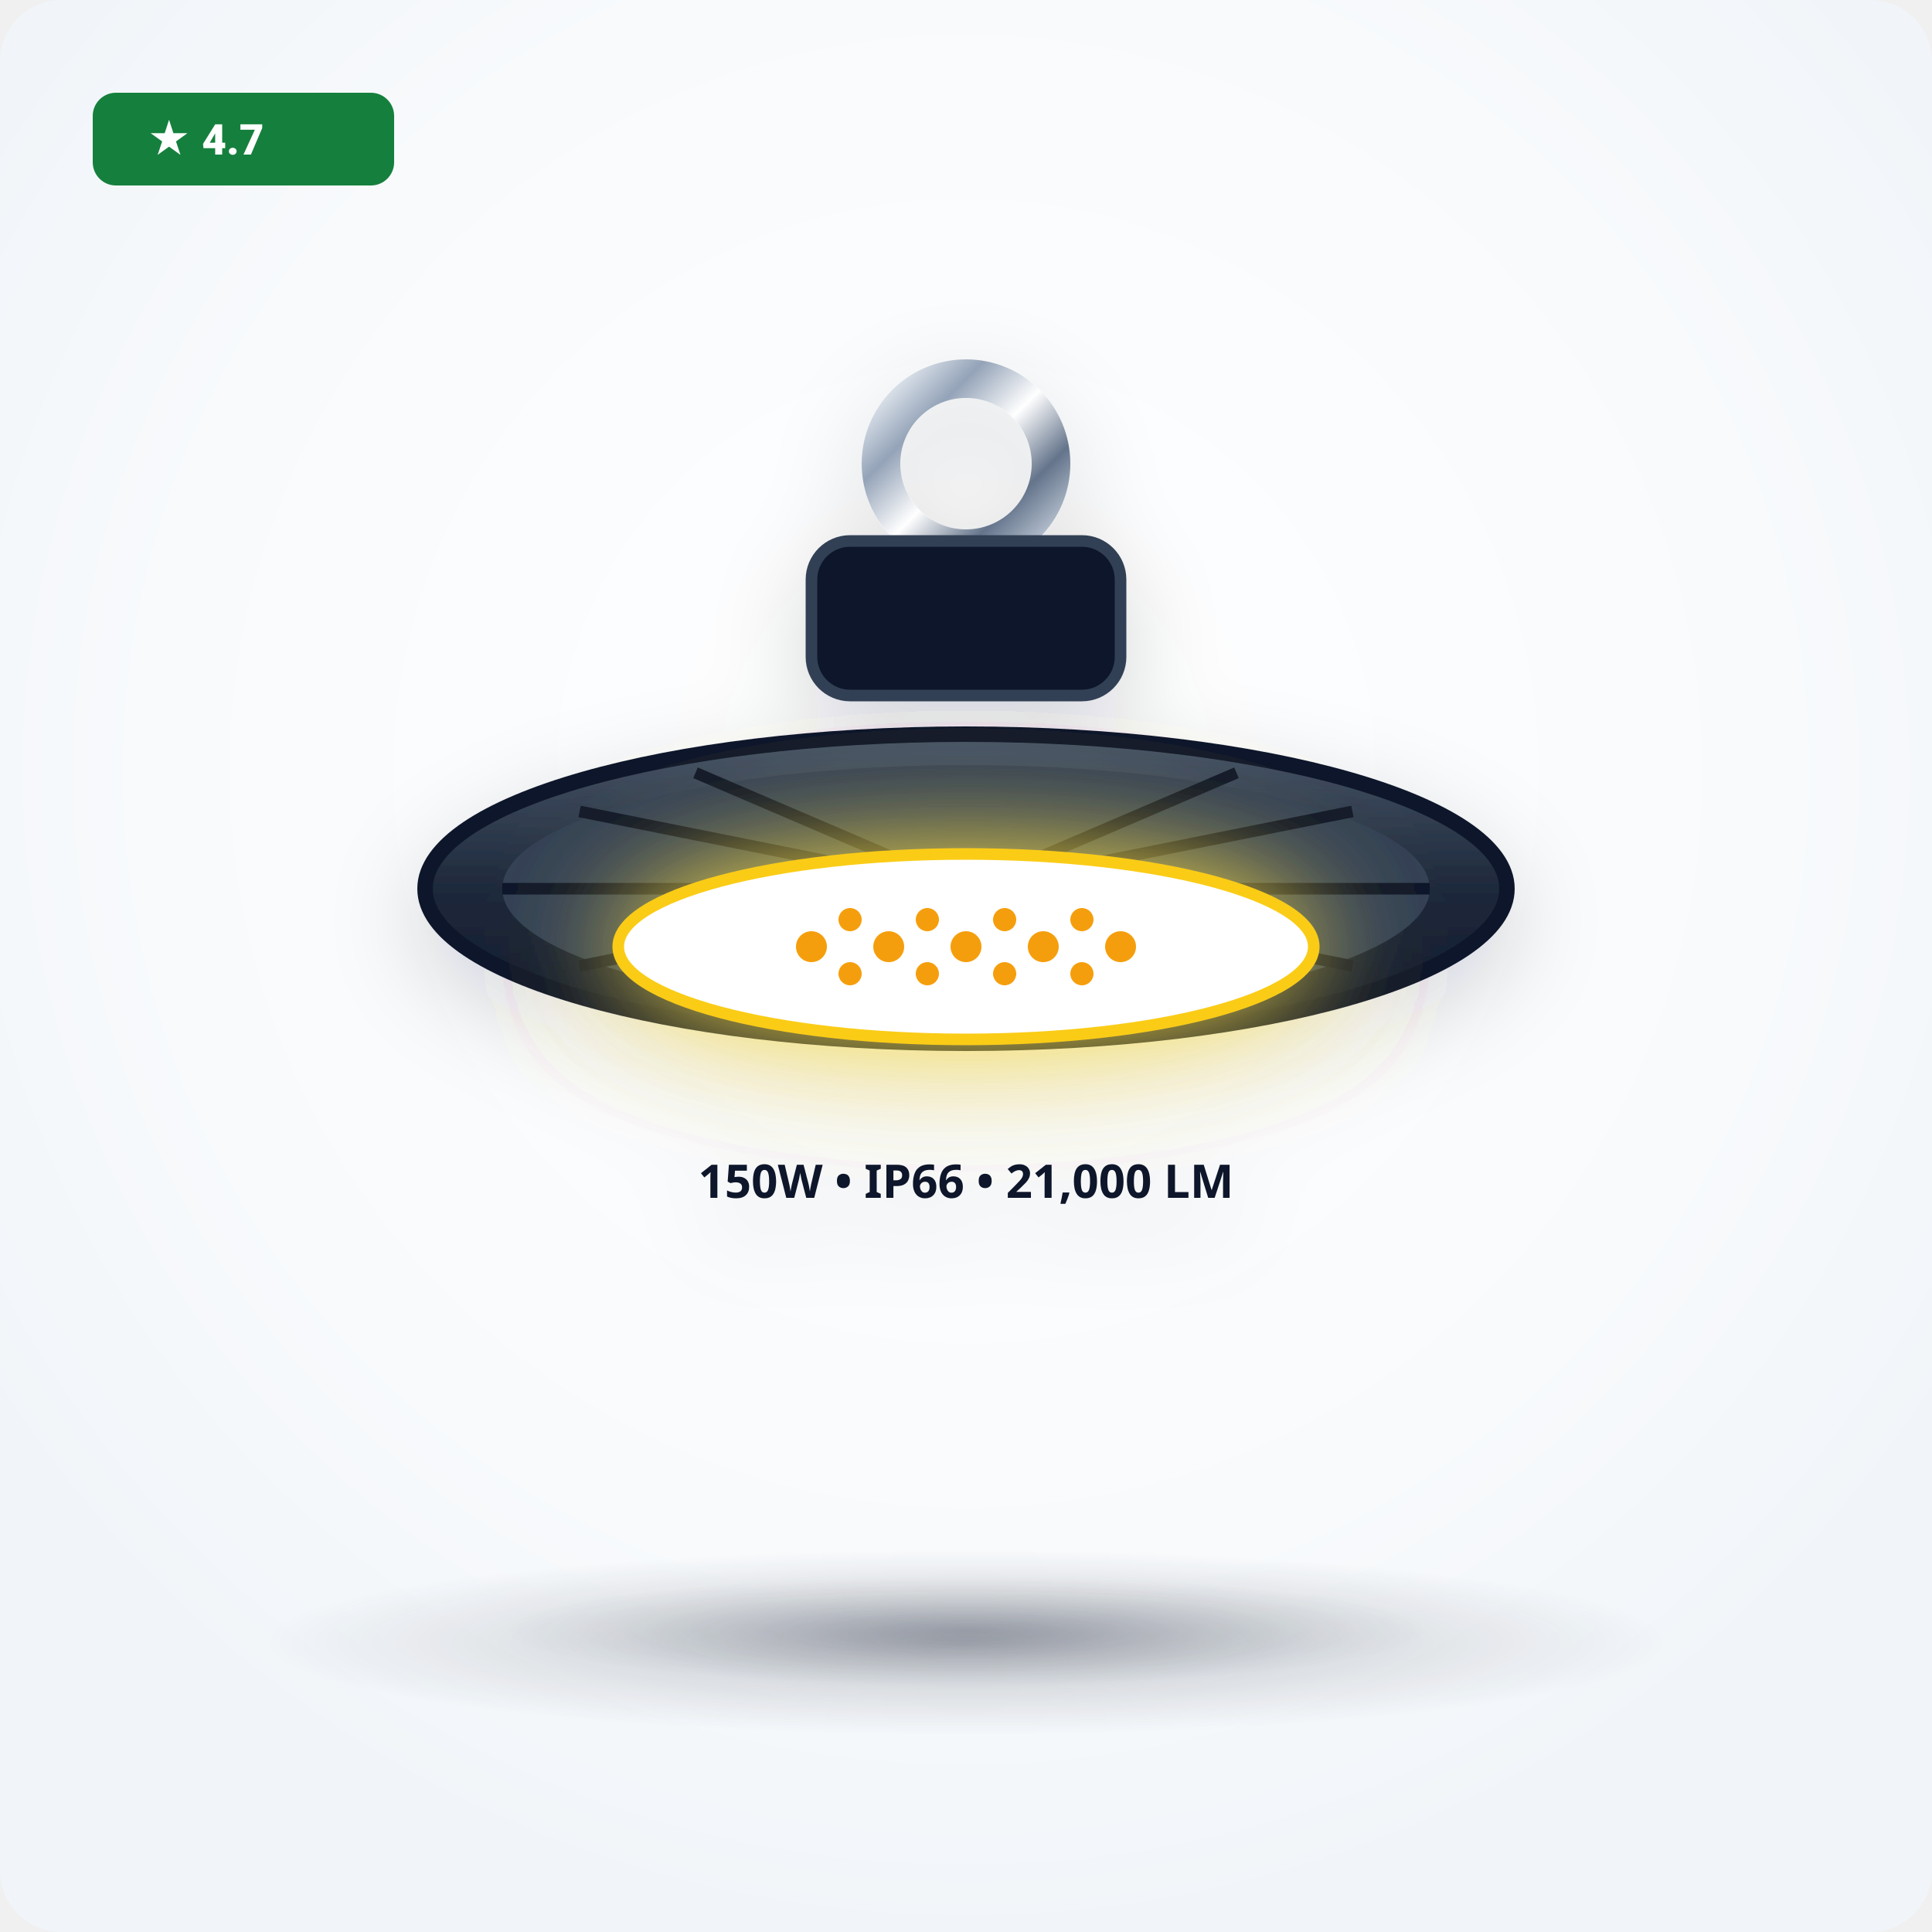
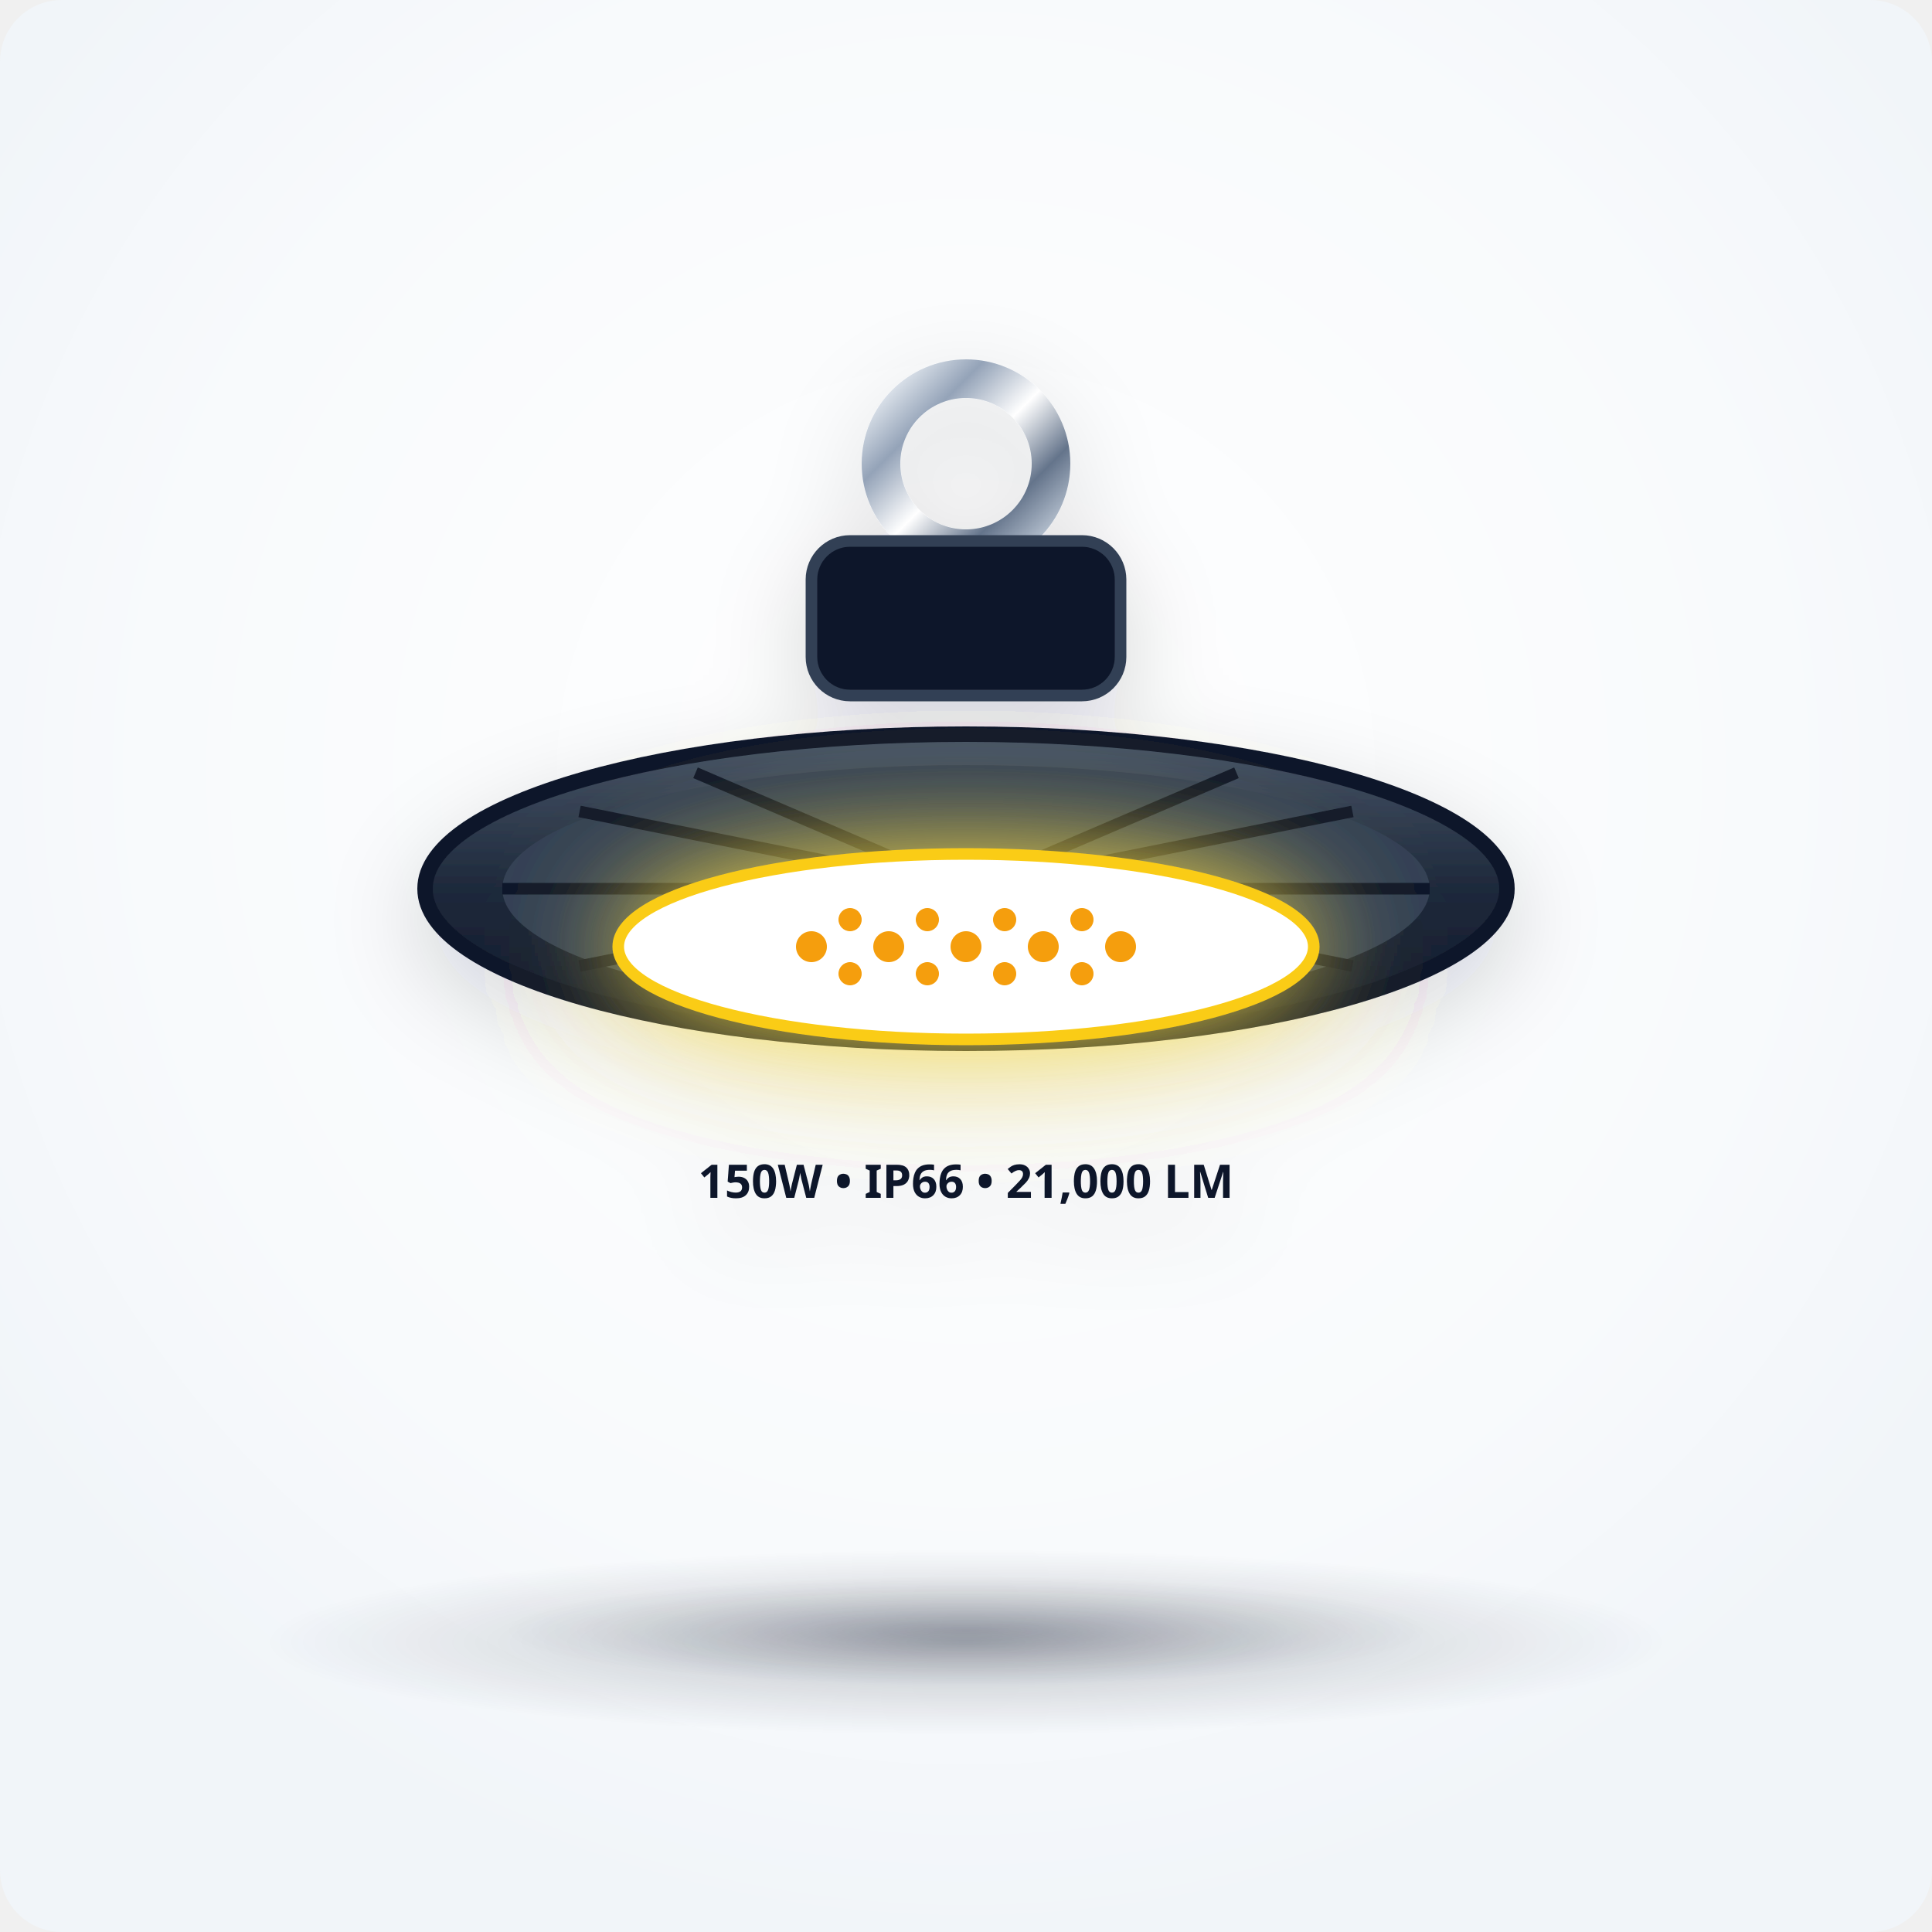
<svg xmlns="http://www.w3.org/2000/svg" viewBox="0 0 500 500" width="500" height="500">
  <defs>
    <radialGradient id="studioBg" cx="50%" cy="40%" r="60%">
      <stop offset="0%" stop-color="#ffffff" />
      <stop offset="70%" stop-color="#f8fafc" />
      <stop offset="100%" stop-color="#f1f5f9" />
    </radialGradient>
    <radialGradient id="contactShadow" cx="50%" cy="50%" r="50%">
      <stop offset="0%" stop-color="rgba(15, 23, 42, 0.28)" />
      <stop offset="50%" stop-color="rgba(15, 23, 42, 0.12)" />
      <stop offset="100%" stop-color="rgba(15, 23, 42, 0)" />
    </radialGradient>
    <linearGradient id="chromeGrad" x1="0%" y1="0%" x2="100%" y2="100%">
      <stop offset="0%" stop-color="#f1f5f9" />
      <stop offset="25%" stop-color="#94a3b8" />
      <stop offset="50%" stop-color="#ffffff" />
      <stop offset="75%" stop-color="#64748b" />
      <stop offset="100%" stop-color="#cbd5e1" />
    </linearGradient>
    <linearGradient id="copperGrad" x1="0%" y1="0%" x2="100%" y2="100%">
      <stop offset="0%" stop-color="#fdba74" />
      <stop offset="35%" stop-color="#ea580c" />
      <stop offset="70%" stop-color="#fed7aa" />
      <stop offset="100%" stop-color="#c2410c" />
    </linearGradient>
    <linearGradient id="darkMetal" x1="0%" y1="0%" x2="0%" y2="100%">
      <stop offset="0%" stop-color="#475569" />
      <stop offset="50%" stop-color="#1e293b" />
      <stop offset="100%" stop-color="#0f172a" />
    </linearGradient>
    <linearGradient id="toolBlue" x1="0%" y1="0%" x2="100%" y2="100%">
      <stop offset="0%" stop-color="#38bdf8" />
      <stop offset="40%" stop-color="#0284c7" />
      <stop offset="100%" stop-color="#0369a1" />
    </linearGradient>
    <linearGradient id="safetyOrange" x1="0%" y1="0%" x2="100%" y2="100%">
      <stop offset="0%" stop-color="#fb923c" />
      <stop offset="50%" stop-color="#ea580c" />
      <stop offset="100%" stop-color="#c2410c" />
    </linearGradient>
    <linearGradient id="dangerRed" x1="0%" y1="0%" x2="100%" y2="100%">
      <stop offset="0%" stop-color="#f87171" />
      <stop offset="50%" stop-color="#dc2626" />
      <stop offset="100%" stop-color="#991b1b" />
    </linearGradient>
    <linearGradient id="cautionYellow" x1="0%" y1="0%" x2="100%" y2="100%">
      <stop offset="0%" stop-color="#fde047" />
      <stop offset="40%" stop-color="#eab308" />
      <stop offset="100%" stop-color="#ca8a04" />
    </linearGradient>
    <filter id="softGlow" x="-20%" y="-20%" width="140%" height="140%">
      <feDropShadow dx="0" dy="8" stdDeviation="12" flood-color="#0f172a" flood-opacity="0.16" />
    </filter>
  </defs>
  <rect width="500" height="500" rx="16" fill="url(#studioBg)" />
  <ellipse cx="250" cy="425" rx="180" ry="24" fill="url(#contactShadow)" />
  <ellipse cx="250" cy="422" rx="120" ry="14" fill="url(#contactShadow)" opacity="0.8" />
  <g filter="url(#softGlow)">
    <g transform="translate(100, 70)">
      <circle cx="150" cy="50" r="22" fill="none" stroke="url(#chromeGrad)" stroke-width="10" />
      <rect x="110" y="70" width="80" height="40" rx="10" fill="#0f172a" stroke="#334155" stroke-width="3" />
      <ellipse cx="150" cy="160" rx="140" ry="40" fill="url(#darkMetal)" stroke="#0f172a" stroke-width="4" />
      <ellipse cx="150" cy="160" rx="120" ry="32" fill="#334155" />
      <g stroke="#0f172a" stroke-width="3">
        <line x1="30" y1="160" x2="270" y2="160" />
        <line x1="50" y1="140" x2="250" y2="180" />
        <line x1="50" y1="180" x2="250" y2="140" />
        <line x1="80" y1="130" x2="220" y2="190" />
        <line x1="80" y1="190" x2="220" y2="130" />
      </g>
      <ellipse cx="150" cy="175" rx="90" ry="24" fill="#ffffff" stroke="#facc15" stroke-width="3" filter="drop-shadow(0 0 15px #fde047)" />
      <g fill="#f59e0b">
        <circle cx="110" cy="175" r="4" />
        <circle cx="130" cy="175" r="4" />
        <circle cx="150" cy="175" r="4" />
        <circle cx="170" cy="175" r="4" />
        <circle cx="190" cy="175" r="4" />
        <circle cx="120" cy="168" r="3" />
        <circle cx="140" cy="168" r="3" />
        <circle cx="160" cy="168" r="3" />
        <circle cx="180" cy="168" r="3" />
        <circle cx="120" cy="182" r="3" />
        <circle cx="140" cy="182" r="3" />
        <circle cx="160" cy="182" r="3" />
        <circle cx="180" cy="182" r="3" />
      </g>
      <text x="150" y="240" font-family="sans-serif" font-size="12" font-weight="900" fill="#0f172a" text-anchor="middle">150W • IP66 • 21,000 LM</text>
    </g>
  </g>
-   <g transform="translate(24, 24)">
-     <rect width="78" height="24" rx="6" fill="#15803d" />
-     <text x="14" y="16" font-family="-apple-system, BlinkMacSystemFont, 'Segoe UI', Roboto, sans-serif" font-size="11" font-weight="800" fill="#ffffff">★ 4.7</text>
-   </g>
</svg>
